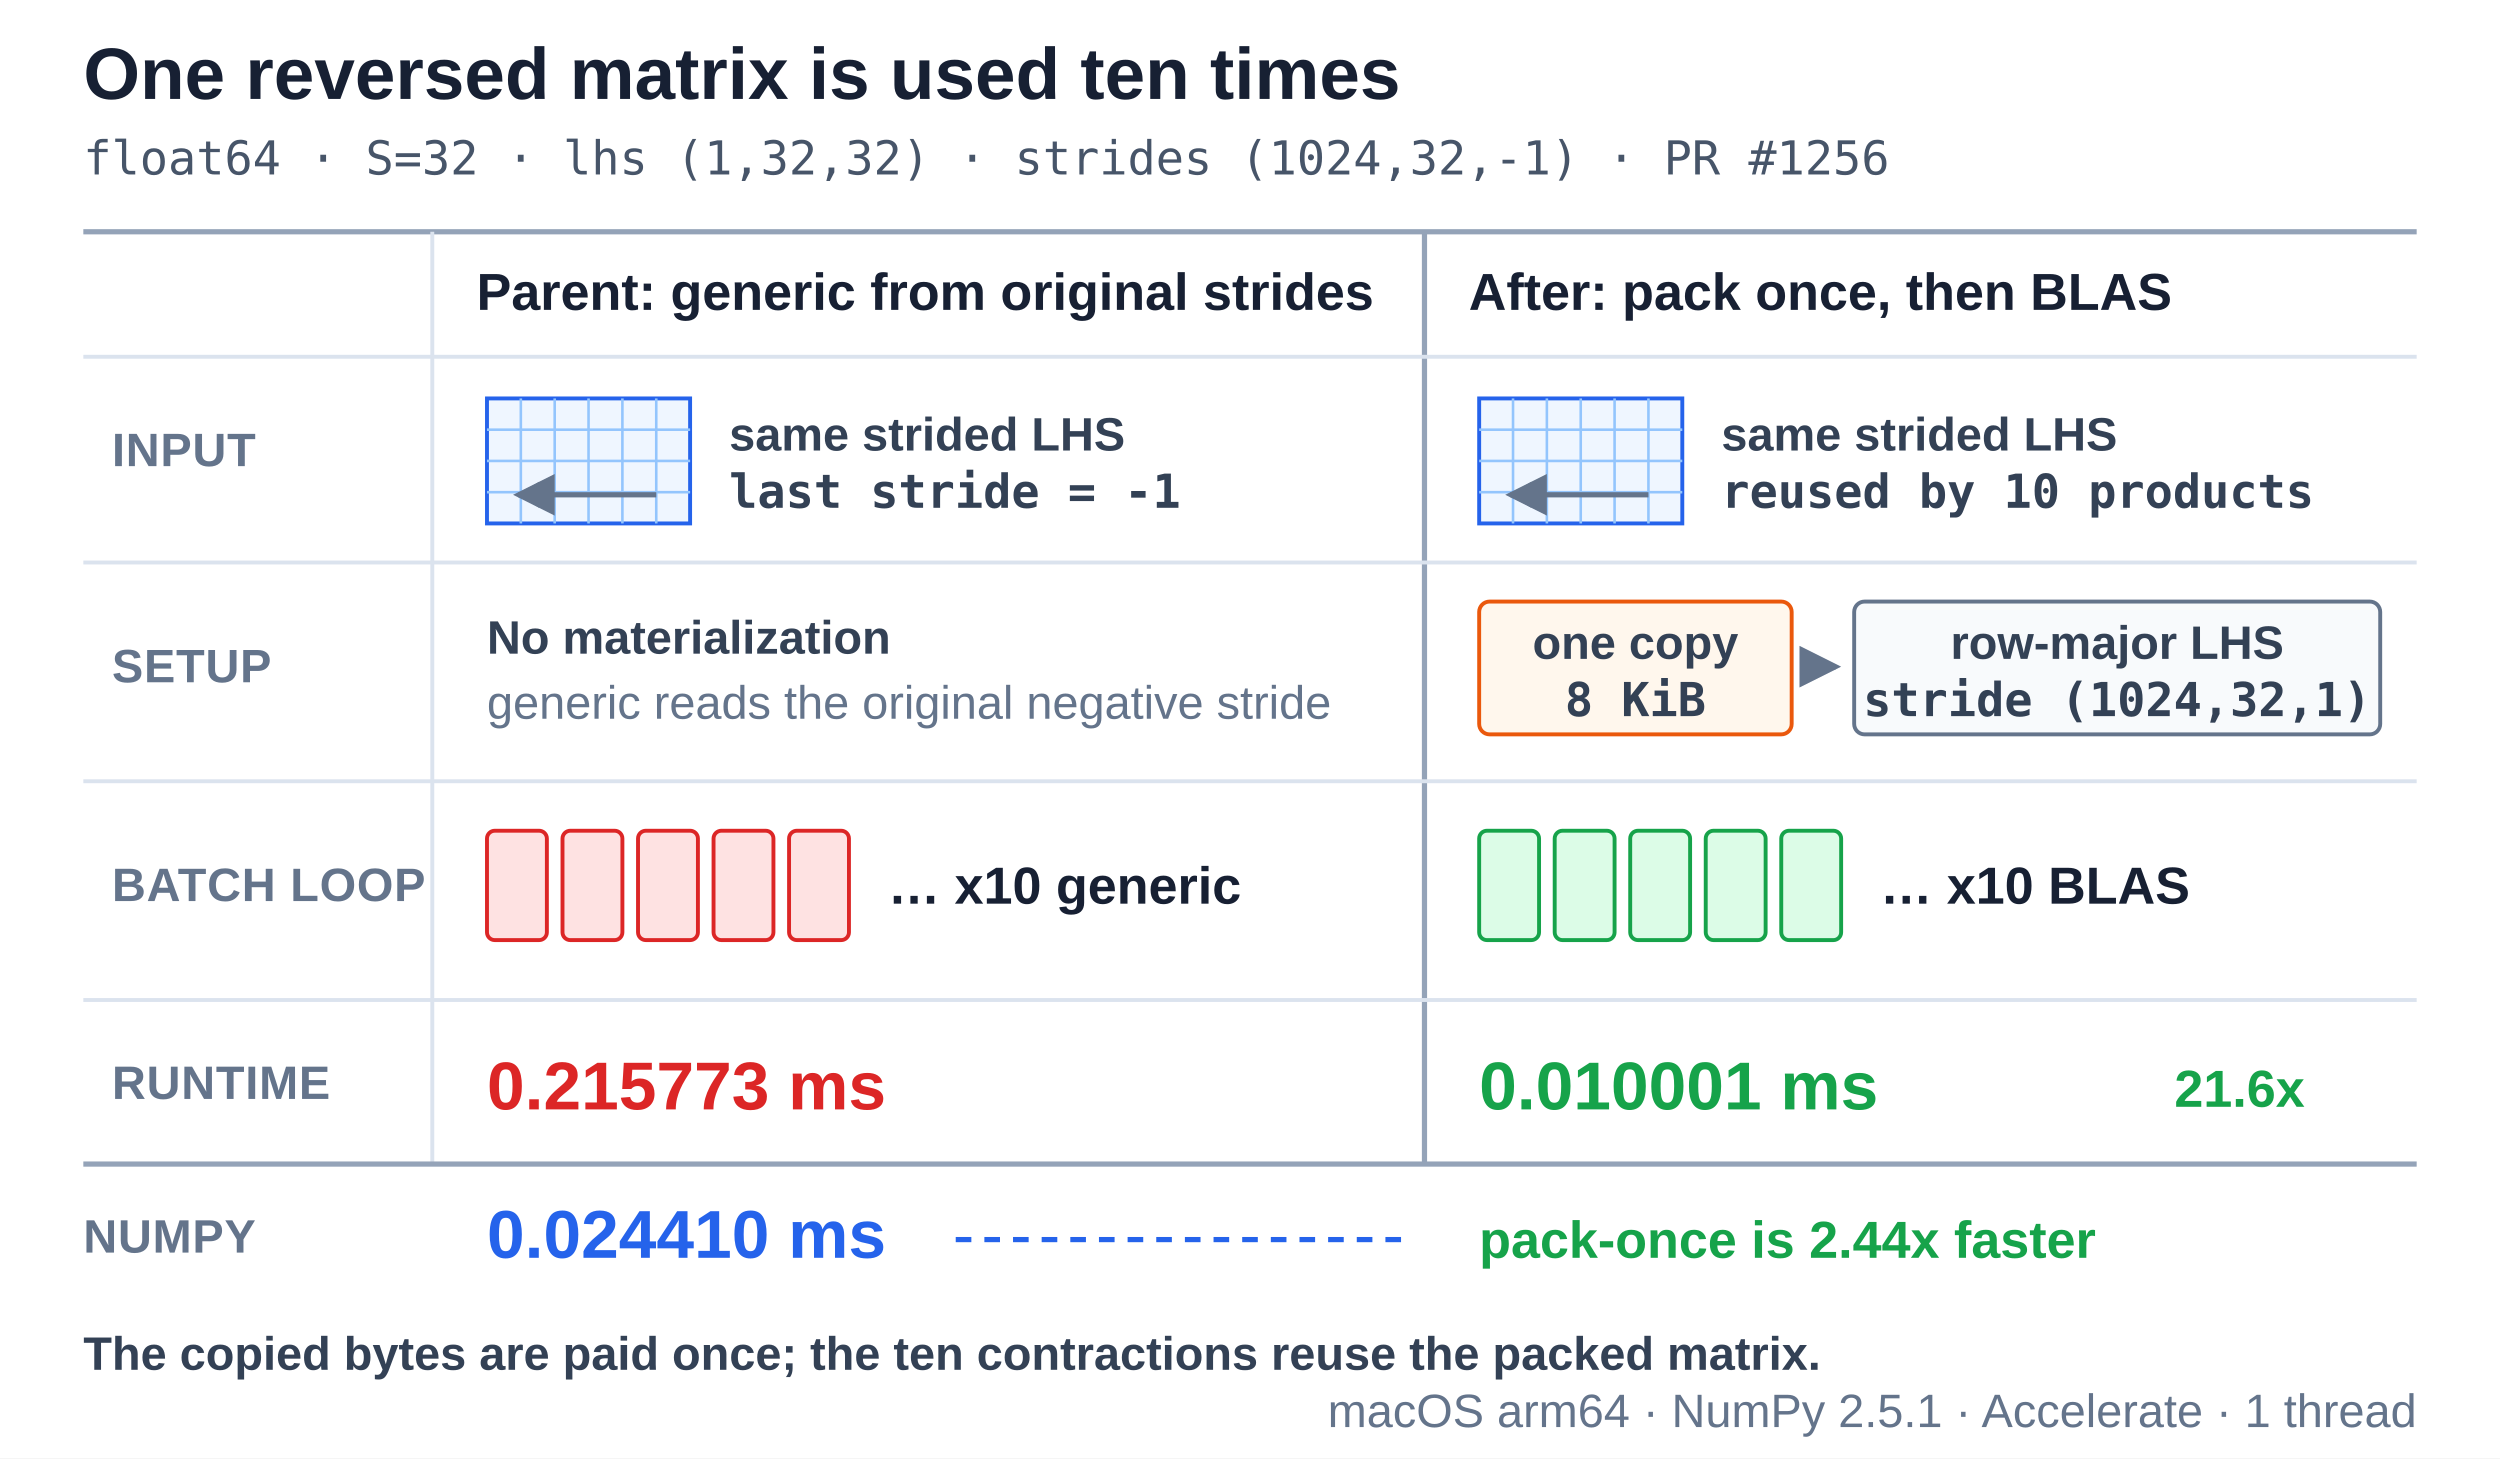
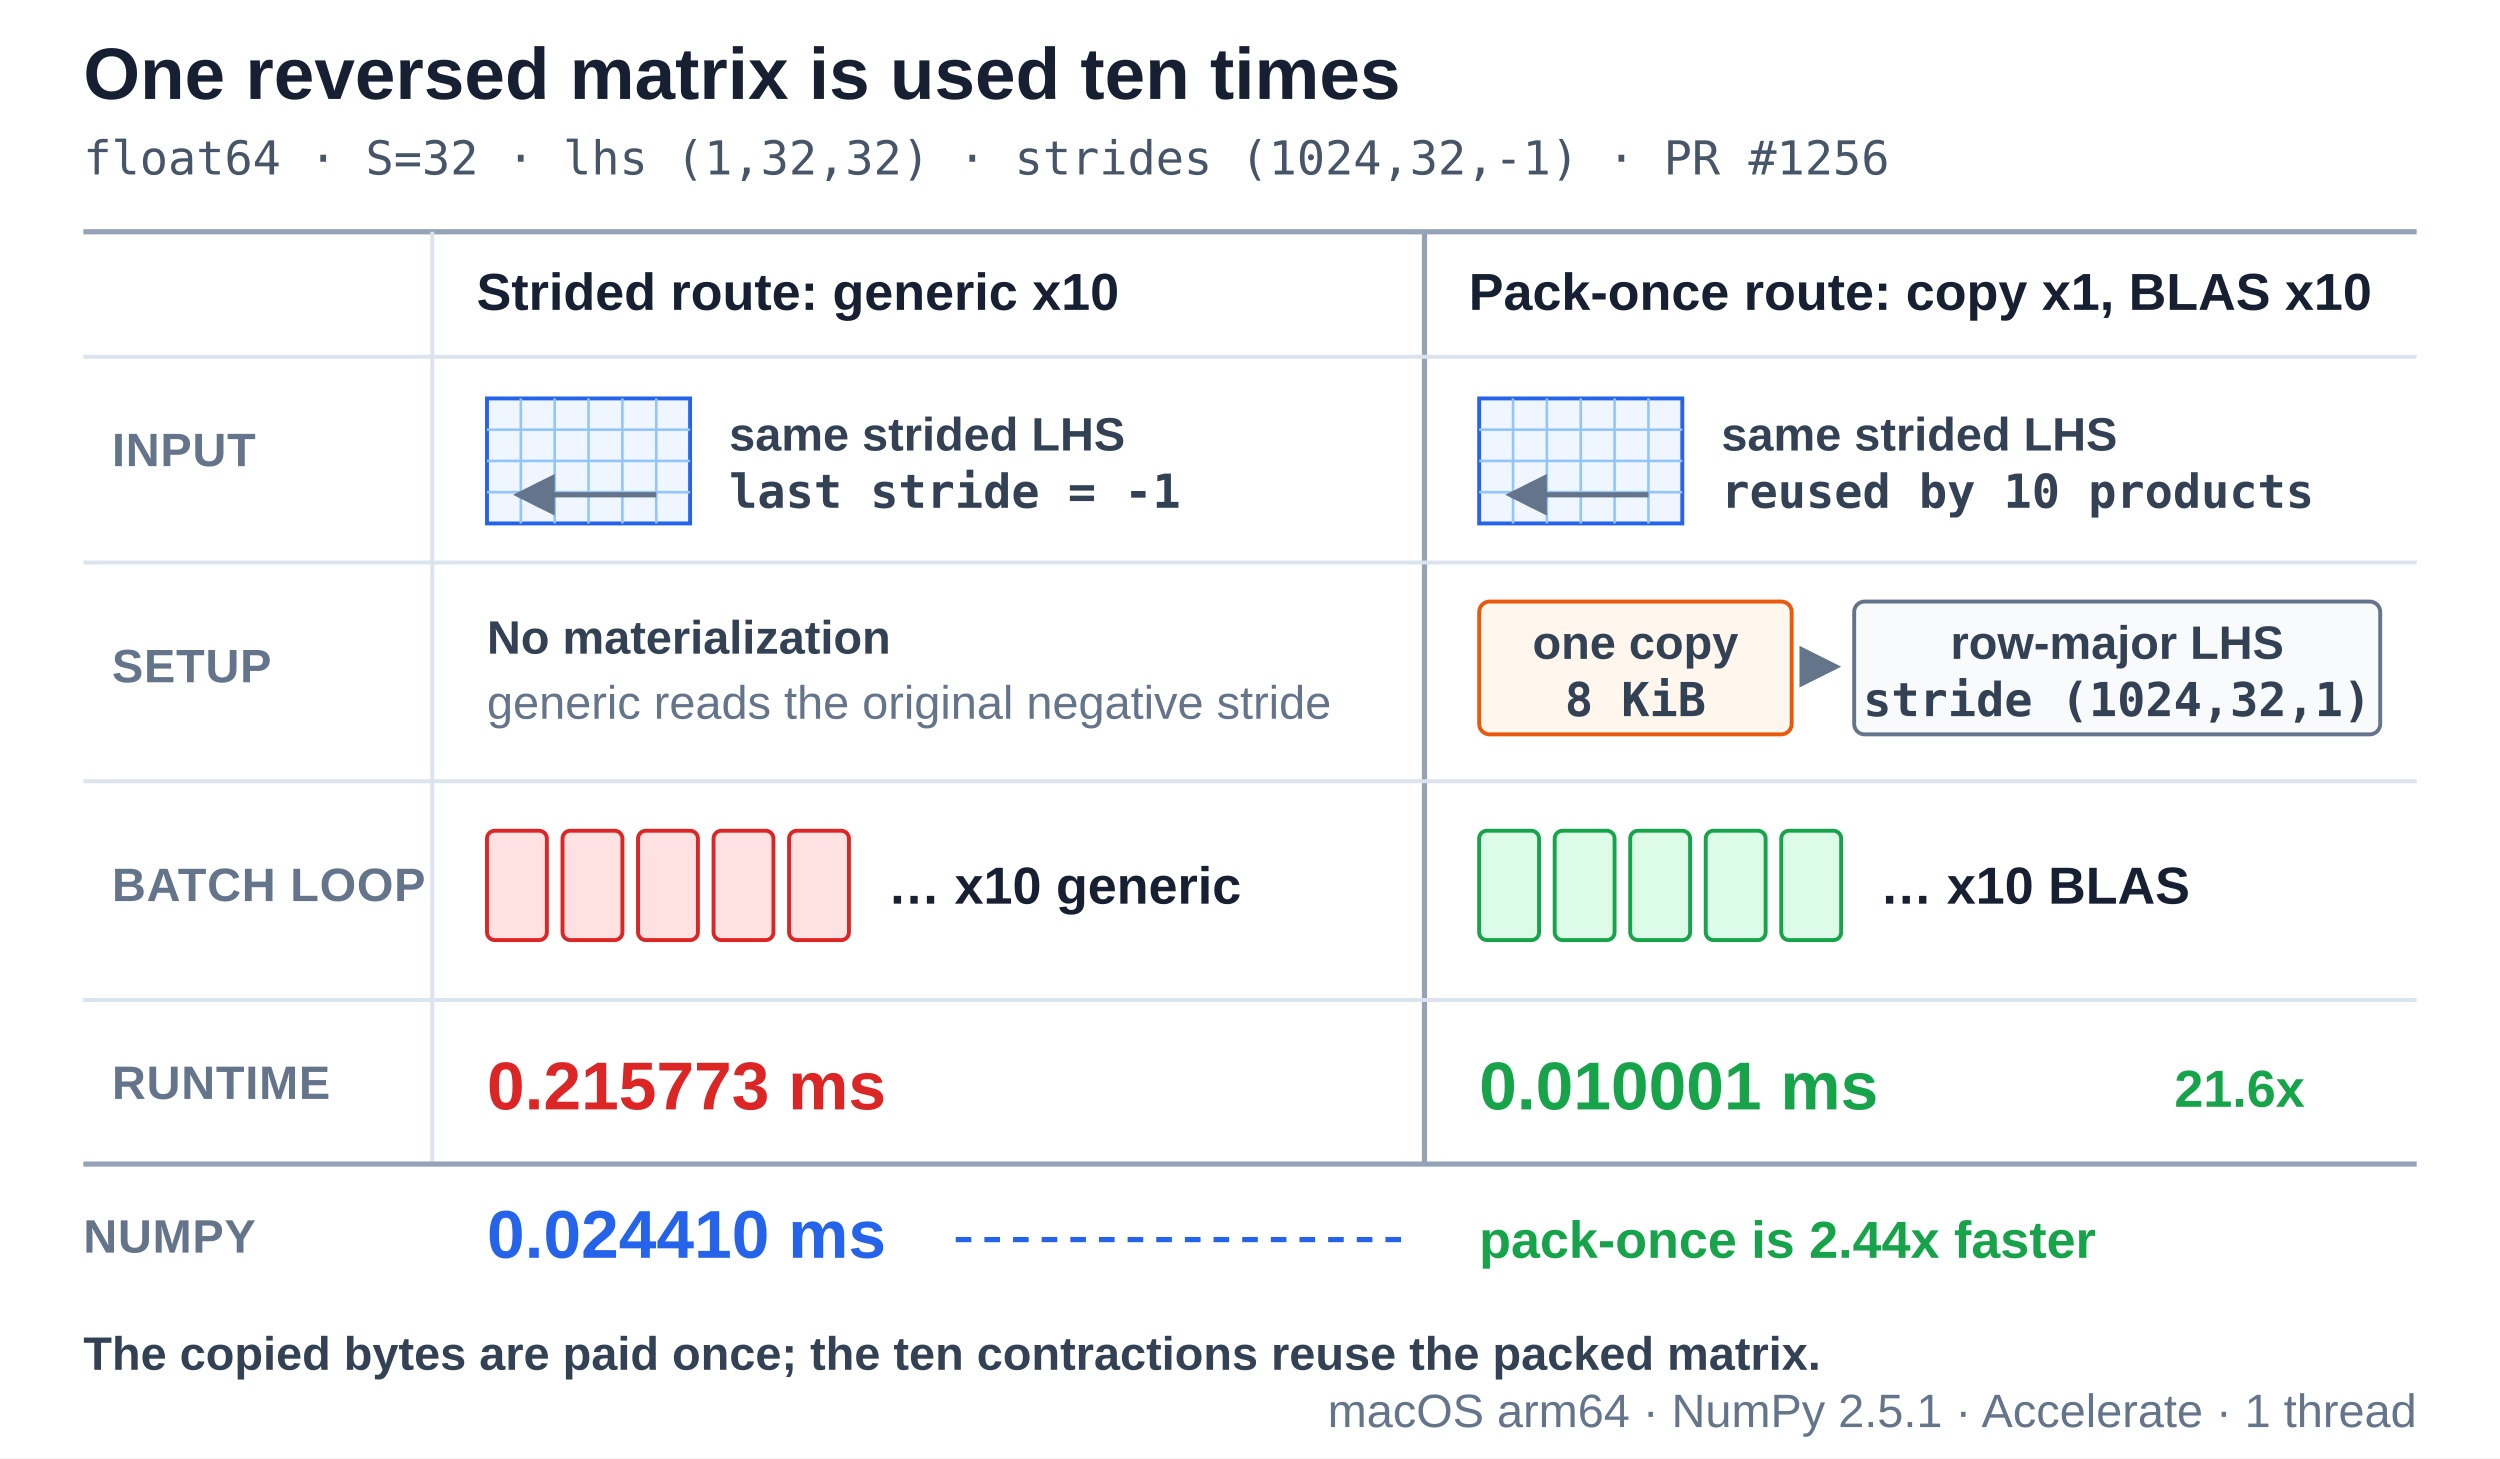
<svg xmlns="http://www.w3.org/2000/svg" viewBox="0 0 960 560" role="img" aria-labelledby="title desc">
  <defs>
    <marker id="arrow-ledger" markerWidth="8" markerHeight="8" refX="7" refY="4" orient="auto">
      <path d="M0,0 L8,4 L0,8 Z" fill="#64748b" />
    </marker>
  </defs>
  <style>
    .title { font-family: Arial, sans-serif; font-size: 28px; font-weight: 700; fill: #172033; }
    .subtitle { font-family: Consolas, monospace; font-size: 18px; font-weight: 500; fill: #475569; }
    .column { font-family: Arial, sans-serif; font-size: 20px; font-weight: 700; fill: #172033; }
    .row-label { font-family: Arial, sans-serif; font-size: 18px; font-weight: 700; letter-spacing: 0.3px; fill: #64748b; }
    .label { font-family: Arial, sans-serif; font-size: 18px; font-weight: 600; fill: #334155; }
    .small { font-family: Arial, sans-serif; font-size: 18px; font-weight: 500; fill: #64748b; }
    .mono { font-family: Consolas, monospace; font-size: 18px; font-weight: 600; fill: #334155; }
    .metric { font-family: Arial, sans-serif; font-size: 26px; font-weight: 700; }
    .ratio { font-family: Arial, sans-serif; font-size: 20px; font-weight: 700; }
    .rule { stroke: #dbe3ee; stroke-width: 1.5; }
    .divider { stroke: #94a3b8; stroke-width: 2; }
    .arrow { fill: none; stroke: #64748b; stroke-width: 2; marker-end: url(#arrow-ledger); }
    .generic { fill: #fee2e2; stroke: #dc2626; stroke-width: 1.5; }
    .blas { fill: #dcfce7; stroke: #16a34a; stroke-width: 1.5; }
    .packed { fill: #fff7ed; stroke: #ea580c; stroke-width: 1.5; }
  </style>
  <rect width="960" height="560" fill="#ffffff" />
  <text x="32" y="38" class="title">One reversed matrix is used ten times</text>
  <text x="32" y="67" class="subtitle">float64 · S=32 · lhs (1,32,32) · strides (1024,32,-1) · PR #1256</text>
  <line x1="32" y1="89" x2="928" y2="89" class="divider" />
  <line x1="166" y1="89" x2="166" y2="447" class="rule" />
  <line x1="547" y1="89" x2="547" y2="447" class="divider" />
-   <text x="183" y="119" class="column">Parent: generic from original strides</text>
-   <text x="564" y="119" class="column">After: pack once, then BLAS</text>
+   <text x="183" y="119" class="column">Strided route: generic x10</text>
+   <text x="564" y="119" class="column">Pack-once route: copy x1, BLAS x10</text>
  <line x1="32" y1="137" x2="928" y2="137" class="rule" />
  <line x1="32" y1="216" x2="928" y2="216" class="rule" />
  <line x1="32" y1="300" x2="928" y2="300" class="rule" />
  <line x1="32" y1="384" x2="928" y2="384" class="rule" />
  <line x1="32" y1="447" x2="928" y2="447" class="divider" />
  <text x="43" y="179" class="row-label">INPUT</text>
  <text x="43" y="262" class="row-label">SETUP</text>
  <text x="43" y="346" class="row-label">BATCH LOOP</text>
  <text x="43" y="422" class="row-label">RUNTIME</text>
  <rect x="187" y="153" width="78" height="48" fill="#eff6ff" stroke="#2563eb" stroke-width="1.5" />
  <path d="M200 153V201 M213 153V201 M226 153V201 M239 153V201 M252 153V201 M187 165H265 M187 177H265 M187 189H265" fill="none" stroke="#93c5fd" stroke-width="1" />
  <path d="M252 190 H199" class="arrow" />
  <path d="M199 190 L207 185 V195 Z" fill="#64748b" />
  <text x="280" y="173" class="label">same strided LHS</text>
  <text x="280" y="195" class="mono">last stride = -1</text>
  <rect x="568" y="153" width="78" height="48" fill="#eff6ff" stroke="#2563eb" stroke-width="1.5" />
  <path d="M581 153V201 M594 153V201 M607 153V201 M620 153V201 M633 153V201 M568 165H646 M568 177H646 M568 189H646" fill="none" stroke="#93c5fd" stroke-width="1" />
  <path d="M633 190 H580" class="arrow" />
  <path d="M580 190 L588 185 V195 Z" fill="#64748b" />
  <text x="661" y="173" class="label">same strided LHS</text>
  <text x="661" y="195" class="mono">reused by 10 products</text>
  <text x="187" y="251" class="label">No materialization</text>
  <text x="187" y="276" class="small">generic reads the original negative stride</text>
  <rect x="568" y="231" width="120" height="51" rx="4" class="packed" />
  <text x="628" y="253" class="label" text-anchor="middle">one copy</text>
  <text x="628" y="275" class="mono" text-anchor="middle">8 KiB</text>
  <path d="M696 256 H705" class="arrow" />
  <rect x="712" y="231" width="202" height="51" rx="4" fill="#f8fafc" stroke="#64748b" stroke-width="1.5" />
  <text x="813" y="253" class="label" text-anchor="middle">row-major LHS</text>
  <text x="813" y="275" class="mono" text-anchor="middle">stride (1024,32,1)</text>
  <g transform="translate(187 319)">
    <rect x="0" y="0" width="23" height="42" rx="3" class="generic" />
    <rect x="29" y="0" width="23" height="42" rx="3" class="generic" />
    <rect x="58" y="0" width="23" height="42" rx="3" class="generic" />
    <rect x="87" y="0" width="23" height="42" rx="3" class="generic" />
    <rect x="116" y="0" width="23" height="42" rx="3" class="generic" />
    <text x="154" y="28" class="column" fill="#dc2626">… x10 generic</text>
  </g>
  <g transform="translate(568 319)">
    <rect x="0" y="0" width="23" height="42" rx="3" class="blas" />
    <rect x="29" y="0" width="23" height="42" rx="3" class="blas" />
    <rect x="58" y="0" width="23" height="42" rx="3" class="blas" />
    <rect x="87" y="0" width="23" height="42" rx="3" class="blas" />
    <rect x="116" y="0" width="23" height="42" rx="3" class="blas" />
    <text x="154" y="28" class="column" fill="#16a34a">… x10 BLAS</text>
  </g>
  <text x="187" y="426" class="metric" fill="#dc2626">0.215773 ms</text>
  <text x="568" y="426" class="metric" fill="#16a34a">0.010001 ms</text>
  <text x="885" y="425" class="ratio" fill="#16a34a" text-anchor="end">21.6x</text>
  <text x="32" y="481" class="row-label">NUMPY</text>
  <text x="187" y="483" class="metric" fill="#2563eb">0.024410 ms</text>
  <path d="M367 476 H543" fill="none" stroke="#2563eb" stroke-width="2" stroke-dasharray="6 5" />
  <text x="568" y="483" class="ratio" fill="#16a34a">pack-once is 2.44x faster</text>
  <text x="32" y="526" class="label">The copied bytes are paid once; the ten contractions reuse the packed matrix.</text>
  <text x="928" y="548" class="small" text-anchor="end">macOS arm64 · NumPy 2.5.1 · Accelerate · 1 thread</text>
</svg>
